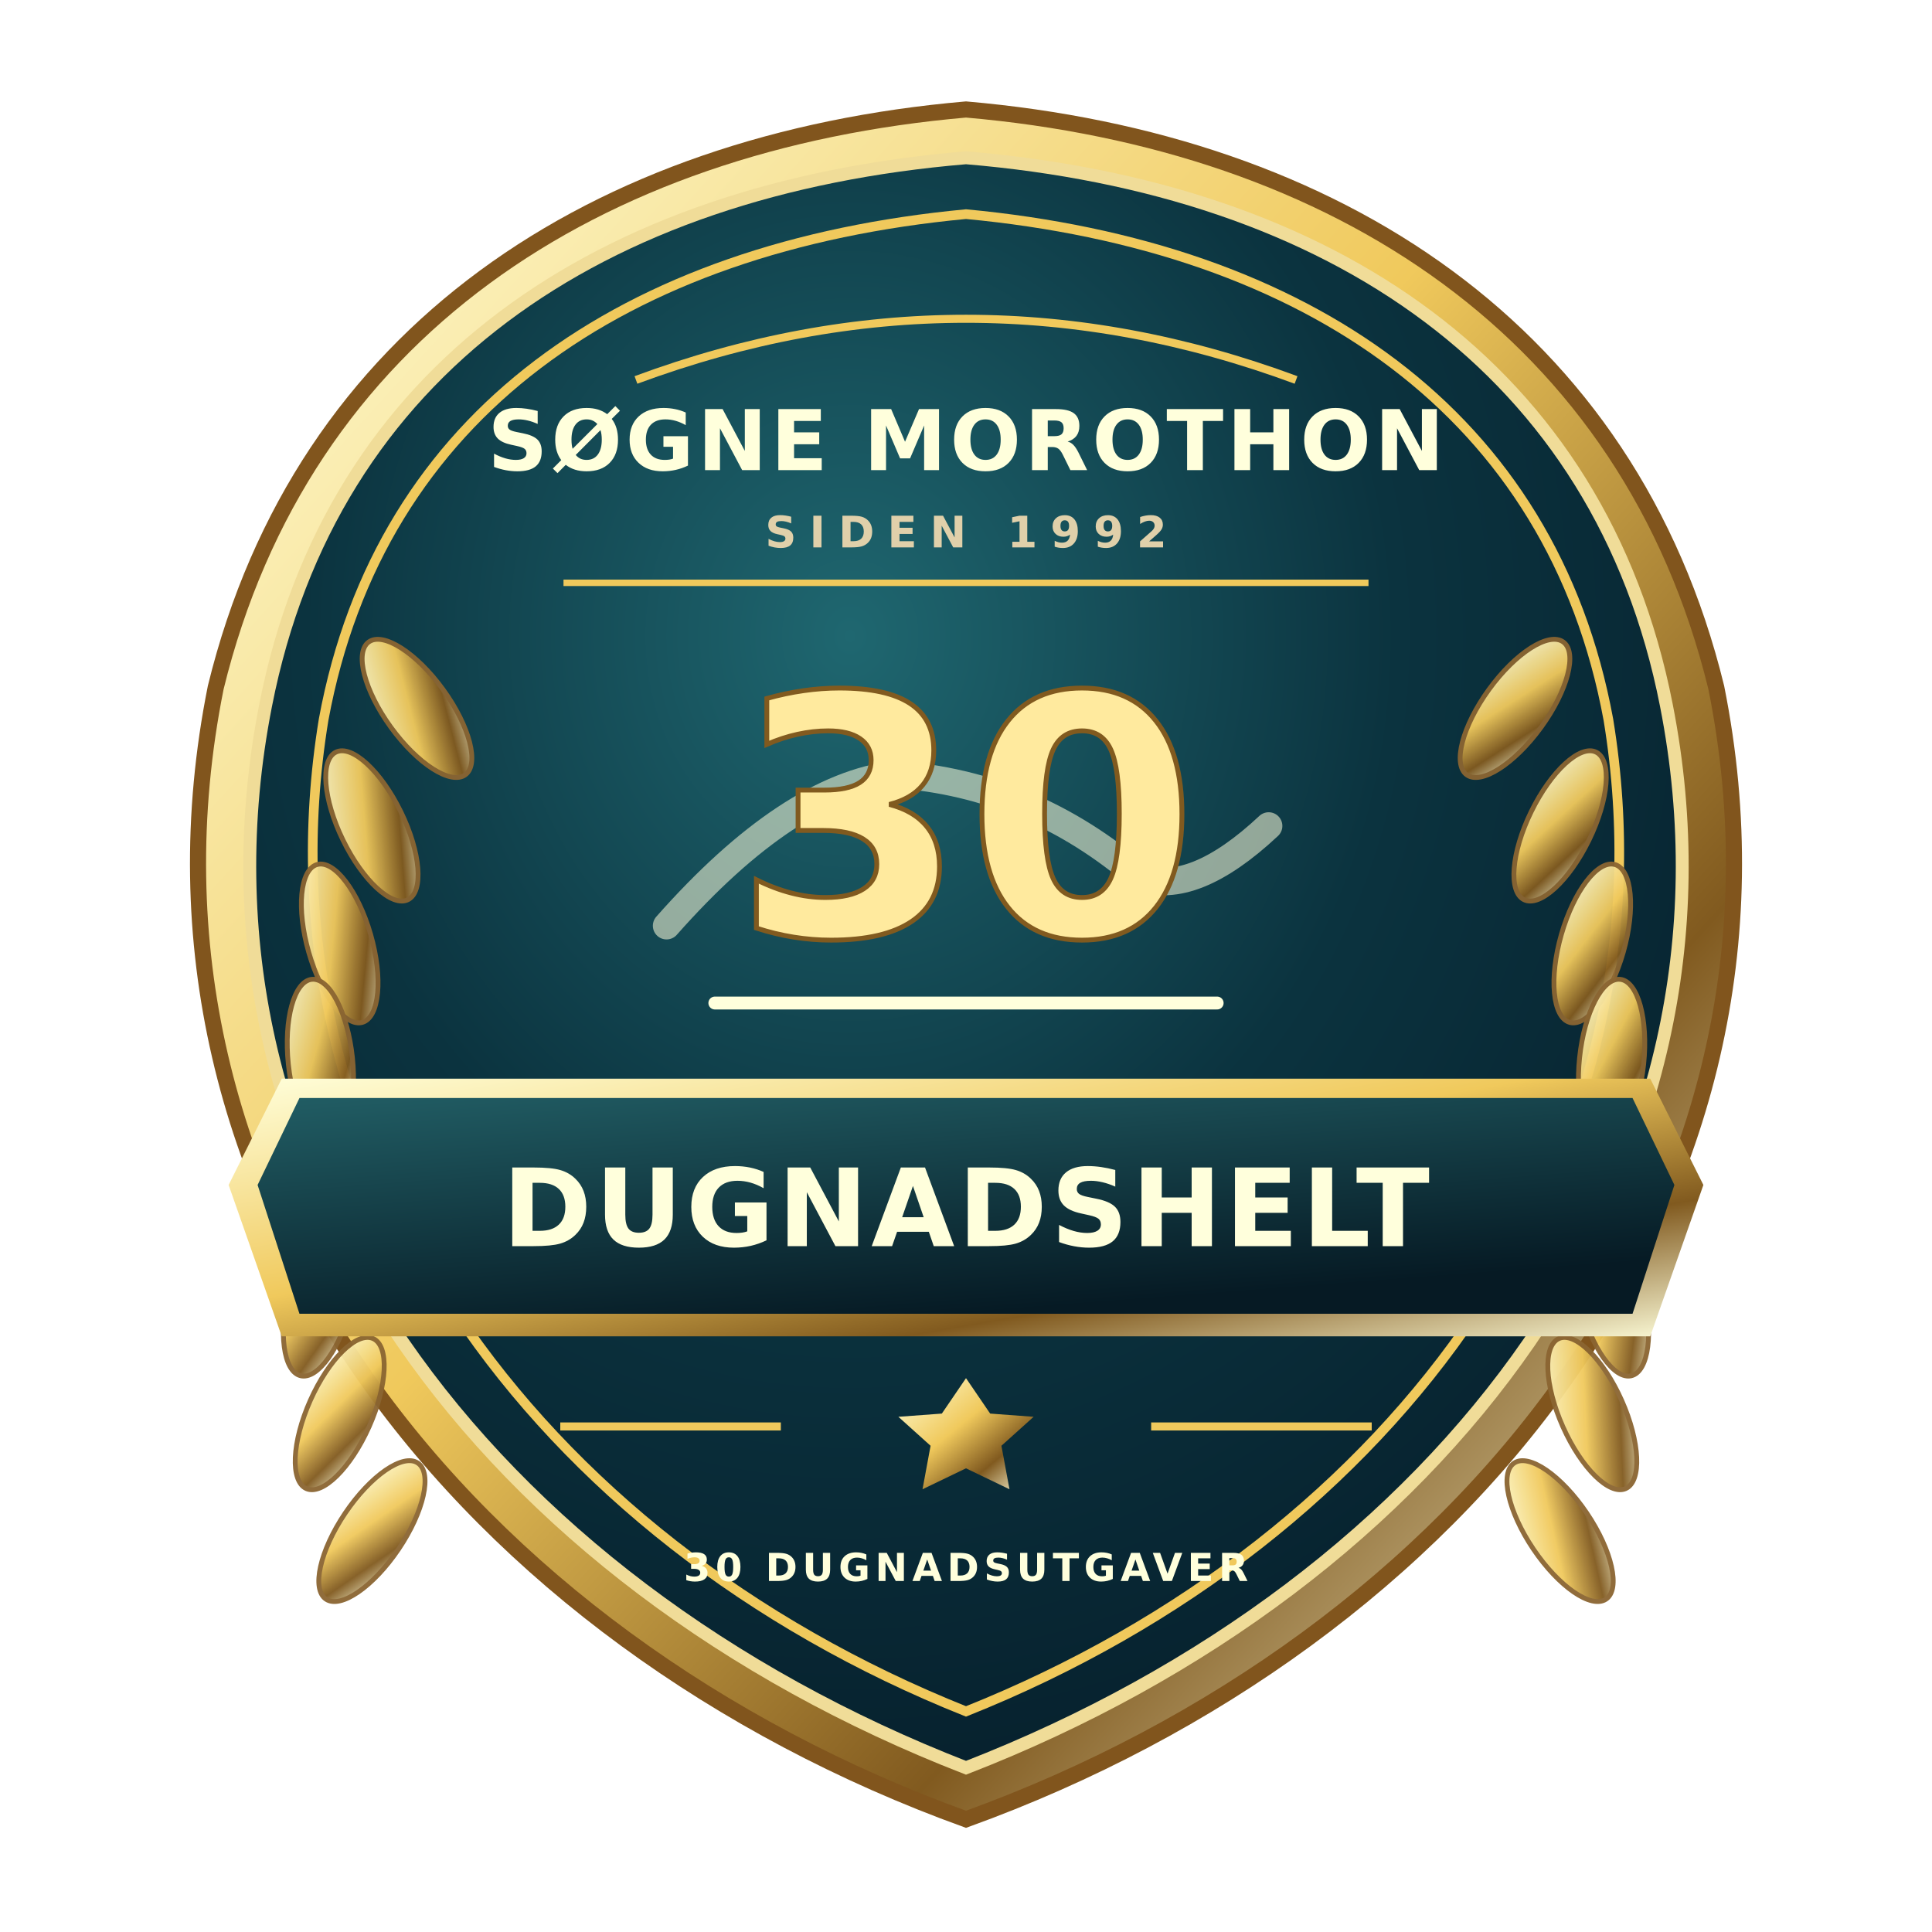
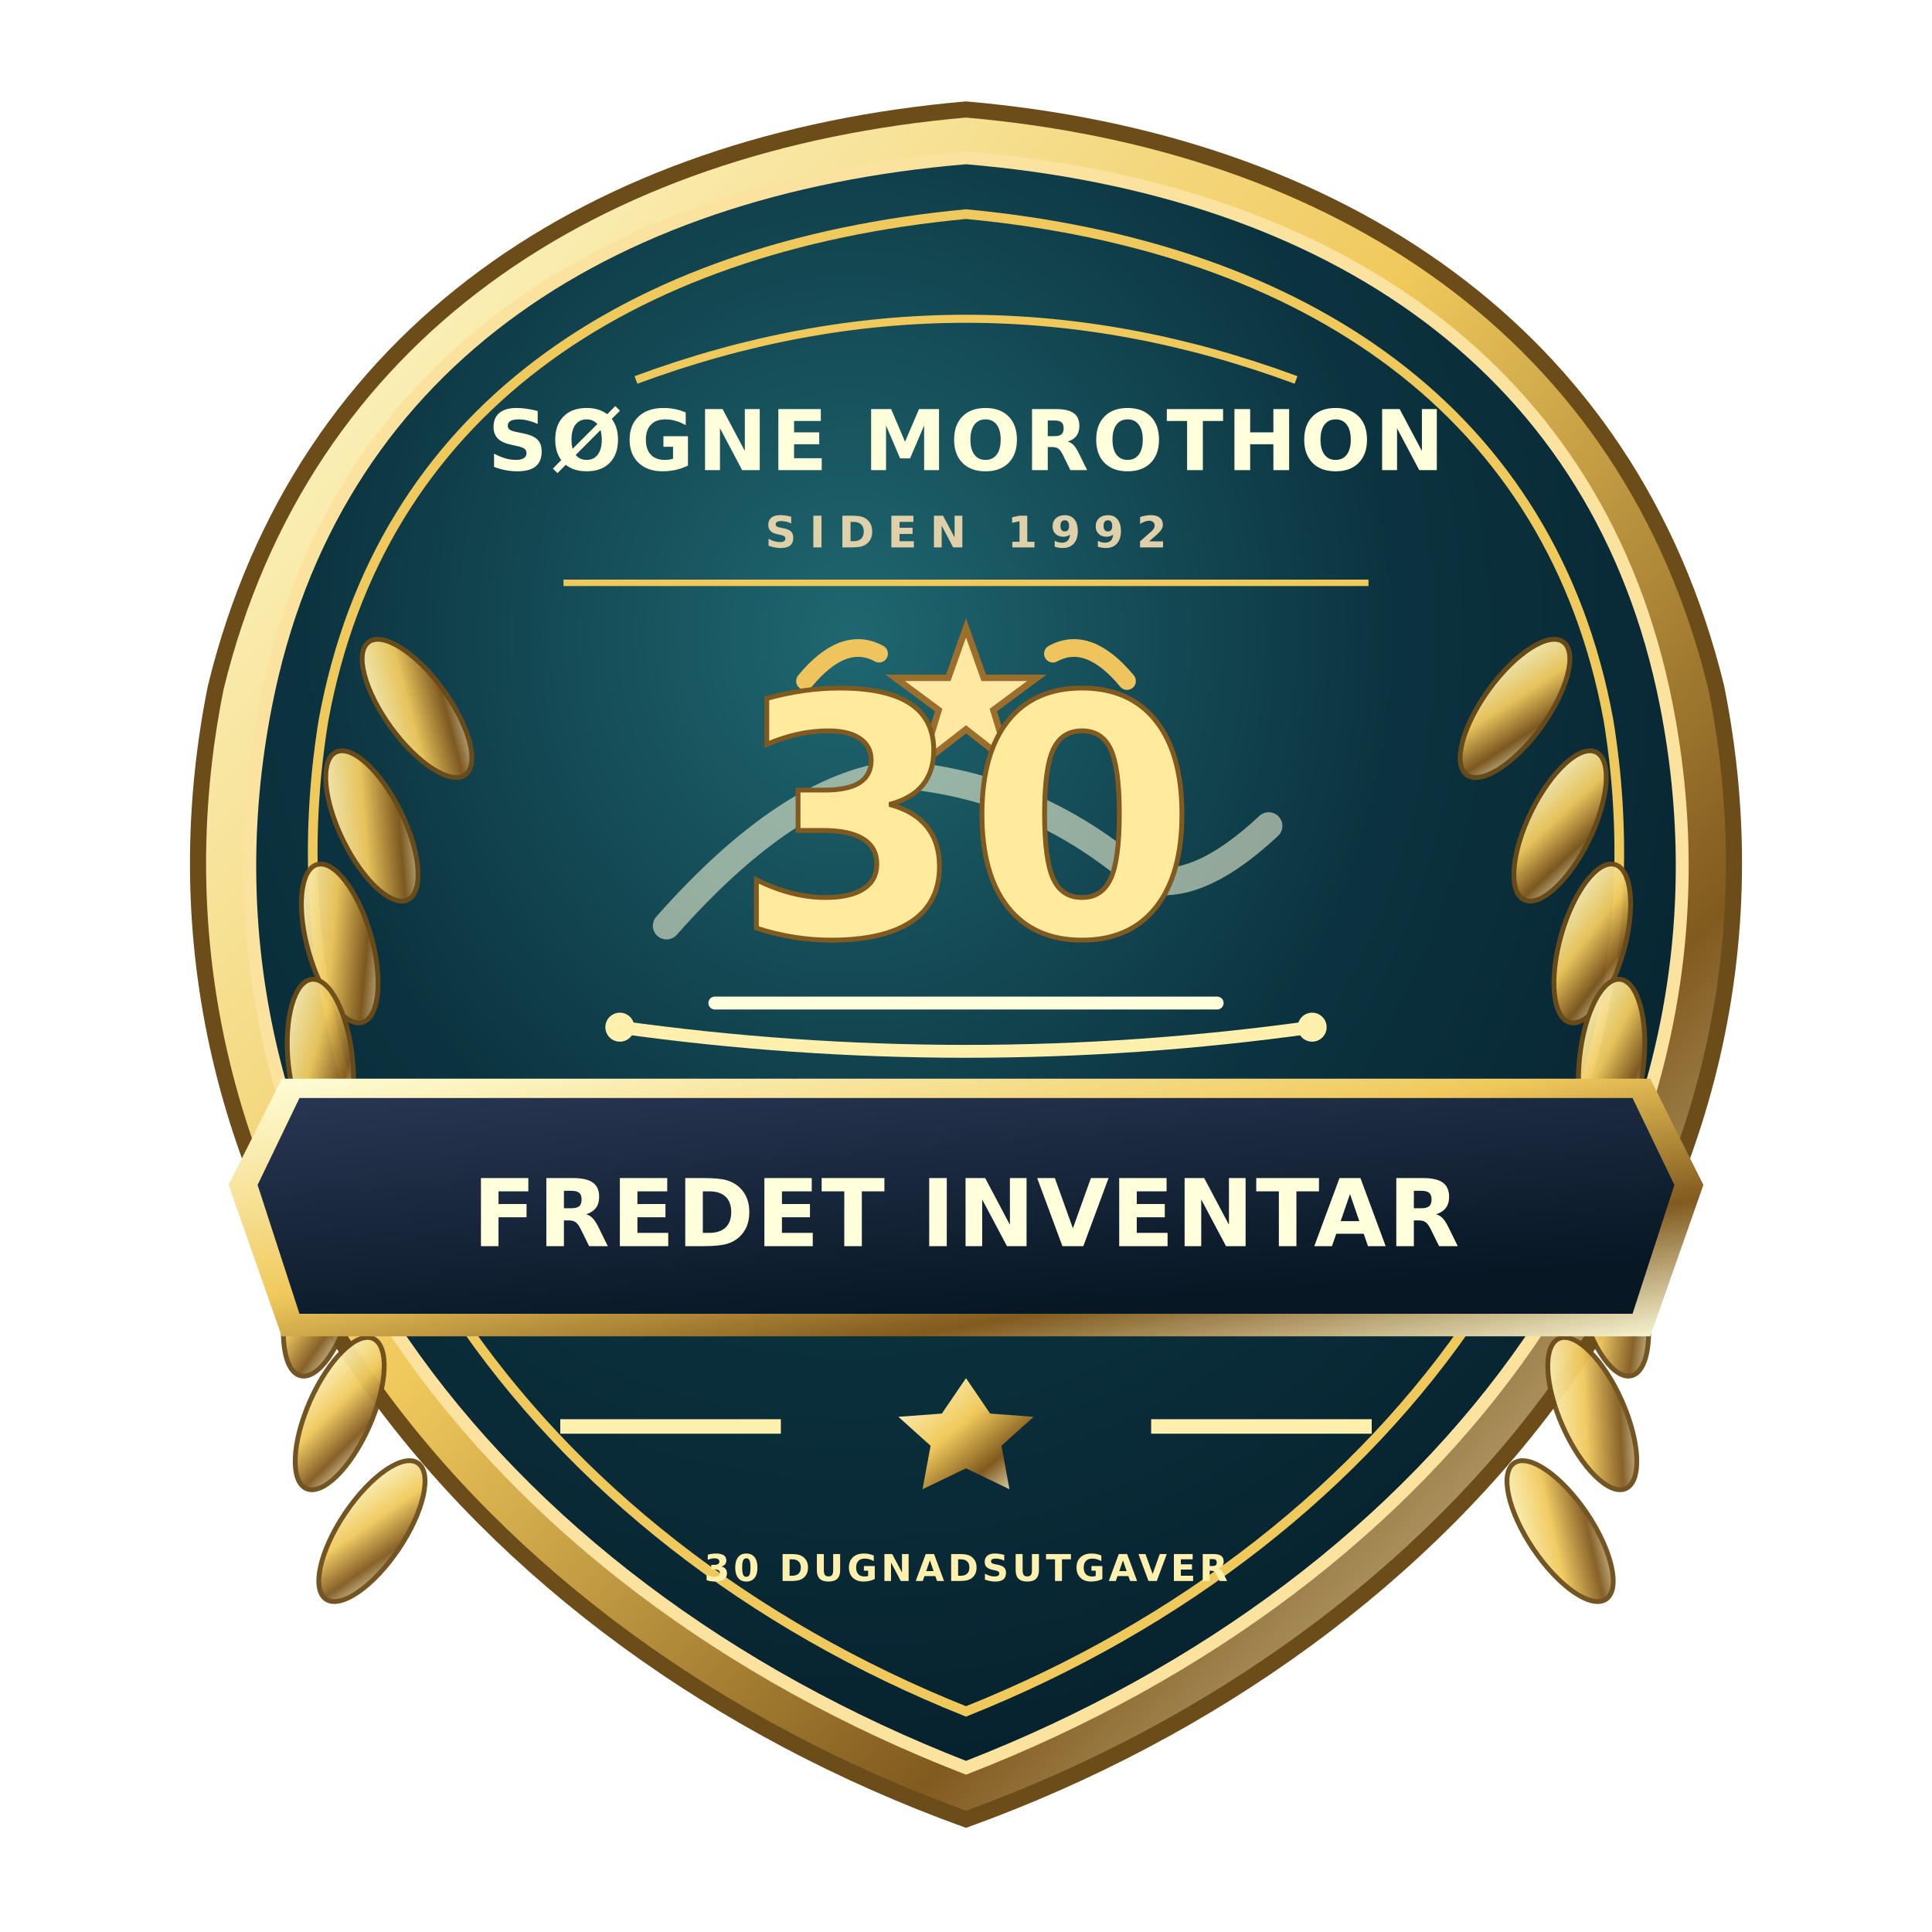
<svg xmlns="http://www.w3.org/2000/svg" width="2400" height="2400" viewBox="0 0 1200 1200">
  <defs>
    <linearGradient id="gold" x1="0" y1="0" x2="1" y2="1">
      <stop offset="0%" stop-color="#FFFFDC" />
      <stop offset="44%" stop-color="#F0C95C" />
      <stop offset="73%" stop-color="#815A1F" />
      <stop offset="100%" stop-color="#FFFFDC" />
    </linearGradient>
    <radialGradient id="teal" cx="42%" cy="30%" r="82%">
      <stop offset="0%" stop-color="#1F6770" />
      <stop offset="46%" stop-color="#0B333F" />
      <stop offset="100%" stop-color="#051B28" />
    </radialGradient>
    <linearGradient id="ribbon" x1="0" y1="0" x2="0.5" y2="1">
-       <stop offset="0%" stop-color="#215D64" />
-       <stop offset="100%" stop-color="#061A24" />
+       <stop offset="0%" stop-color="#293653" />
+       <stop offset="100%" stop-color="#071724" />
    </linearGradient>
  </defs>
-   <path d="M600 68 C830 88 1012 206 1066 427 C1130 746 907 1019 600 1130 C293 1019 70 746 134 427 C188 206 370 88 600 68Z" fill="url(#gold)" stroke="#81551D" stroke-width="10" />
-   <path d="M600 98 C827 117 994 229 1035 438 C1092 728 896 983 600 1098 C304 983 108 728 165 438 C206 229 373 117 600 98Z" fill="url(#teal)" stroke="#F0DC98" stroke-width="8" />
+   <path d="M600 68 C830 88 1012 206 1066 427 C1130 746 907 1019 600 1130 C293 1019 70 746 134 427 C188 206 370 88 600 68Z" fill="url(#gold)" stroke="#6C4C18" stroke-width="10" />
+   <path d="M600 98 C827 117 994 229 1035 438 C1092 728 896 983 600 1098 C304 983 108 728 165 438 C206 229 373 117 600 98Z" fill="url(#teal)" stroke="#FBE39F" stroke-width="8" />
  <path d="M600 133 C812 153 964 257 999 447 C1043 716 868 956 600 1063 C332 956 157 716 201 447 C236 257 388 153 600 133Z" fill="none" stroke="#F0C95C" stroke-width="6" />
-   <ellipse cx="259" cy="440" rx="20" ry="51" transform="rotate(-36 259 440)" fill="url(#gold)" stroke="#8A6531" stroke-width="3" opacity=".95" />
-   <ellipse cx="231" cy="513" rx="20" ry="51" transform="rotate(-26 231 513)" fill="url(#gold)" stroke="#8A6531" stroke-width="3" opacity=".95" />
-   <ellipse cx="211" cy="586" rx="20" ry="51" transform="rotate(-16 211 586)" fill="url(#gold)" stroke="#8A6531" stroke-width="3" opacity=".95" />
-   <ellipse cx="199" cy="659" rx="20" ry="51" transform="rotate(-6 199 659)" fill="url(#gold)" stroke="#8A6531" stroke-width="3" opacity=".95" />
-   <ellipse cx="195" cy="732" rx="20" ry="51" transform="rotate(4 195 732)" fill="url(#gold)" stroke="#8A6531" stroke-width="3" opacity=".95" />
-   <ellipse cx="199" cy="805" rx="20" ry="51" transform="rotate(14 199 805)" fill="url(#gold)" stroke="#8A6531" stroke-width="3" opacity=".95" />
-   <ellipse cx="211" cy="878" rx="20" ry="51" transform="rotate(24 211 878)" fill="url(#gold)" stroke="#8A6531" stroke-width="3" opacity=".95" />
-   <ellipse cx="231" cy="951" rx="20" ry="51" transform="rotate(34 231 951)" fill="url(#gold)" stroke="#8A6531" stroke-width="3" opacity=".95" />
-   <ellipse cx="941" cy="440" rx="20" ry="51" transform="rotate(36 941 440)" fill="url(#gold)" stroke="#8A6531" stroke-width="3" opacity=".95" />
-   <ellipse cx="969" cy="513" rx="20" ry="51" transform="rotate(26 969 513)" fill="url(#gold)" stroke="#8A6531" stroke-width="3" opacity=".95" />
-   <ellipse cx="989" cy="586" rx="20" ry="51" transform="rotate(16 989 586)" fill="url(#gold)" stroke="#8A6531" stroke-width="3" opacity=".95" />
-   <ellipse cx="1001" cy="659" rx="20" ry="51" transform="rotate(6 1001 659)" fill="url(#gold)" stroke="#8A6531" stroke-width="3" opacity=".95" />
-   <ellipse cx="1005" cy="732" rx="20" ry="51" transform="rotate(-4 1005 732)" fill="url(#gold)" stroke="#8A6531" stroke-width="3" opacity=".95" />
-   <ellipse cx="1001" cy="805" rx="20" ry="51" transform="rotate(-14 1001 805)" fill="url(#gold)" stroke="#8A6531" stroke-width="3" opacity=".95" />
-   <ellipse cx="989" cy="878" rx="20" ry="51" transform="rotate(-24 989 878)" fill="url(#gold)" stroke="#8A6531" stroke-width="3" opacity=".95" />
-   <ellipse cx="969" cy="951" rx="20" ry="51" transform="rotate(-34 969 951)" fill="url(#gold)" stroke="#8A6531" stroke-width="3" opacity=".95" />
+   <ellipse cx="259" cy="440" rx="20" ry="51" transform="rotate(-36 259 440)" fill="url(#gold)" stroke="#6C4C18" stroke-width="3" opacity=".95" />
+   <ellipse cx="231" cy="513" rx="20" ry="51" transform="rotate(-26 231 513)" fill="url(#gold)" stroke="#6C4C18" stroke-width="3" opacity=".95" />
+   <ellipse cx="211" cy="586" rx="20" ry="51" transform="rotate(-16 211 586)" fill="url(#gold)" stroke="#6C4C18" stroke-width="3" opacity=".95" />
+   <ellipse cx="199" cy="659" rx="20" ry="51" transform="rotate(-6 199 659)" fill="url(#gold)" stroke="#6C4C18" stroke-width="3" opacity=".95" />
+   <ellipse cx="195" cy="732" rx="20" ry="51" transform="rotate(4 195 732)" fill="url(#gold)" stroke="#6C4C18" stroke-width="3" opacity=".95" />
+   <ellipse cx="199" cy="805" rx="20" ry="51" transform="rotate(14 199 805)" fill="url(#gold)" stroke="#6C4C18" stroke-width="3" opacity=".95" />
+   <ellipse cx="211" cy="878" rx="20" ry="51" transform="rotate(24 211 878)" fill="url(#gold)" stroke="#6C4C18" stroke-width="3" opacity=".95" />
+   <ellipse cx="231" cy="951" rx="20" ry="51" transform="rotate(34 231 951)" fill="url(#gold)" stroke="#6C4C18" stroke-width="3" opacity=".95" />
+   <ellipse cx="941" cy="440" rx="20" ry="51" transform="rotate(36 941 440)" fill="url(#gold)" stroke="#6C4C18" stroke-width="3" opacity=".95" />
+   <ellipse cx="969" cy="513" rx="20" ry="51" transform="rotate(26 969 513)" fill="url(#gold)" stroke="#6C4C18" stroke-width="3" opacity=".95" />
+   <ellipse cx="989" cy="586" rx="20" ry="51" transform="rotate(16 989 586)" fill="url(#gold)" stroke="#6C4C18" stroke-width="3" opacity=".95" />
+   <ellipse cx="1001" cy="659" rx="20" ry="51" transform="rotate(6 1001 659)" fill="url(#gold)" stroke="#6C4C18" stroke-width="3" opacity=".95" />
+   <ellipse cx="1005" cy="732" rx="20" ry="51" transform="rotate(-4 1005 732)" fill="url(#gold)" stroke="#6C4C18" stroke-width="3" opacity=".95" />
+   <ellipse cx="1001" cy="805" rx="20" ry="51" transform="rotate(-14 1001 805)" fill="url(#gold)" stroke="#6C4C18" stroke-width="3" opacity=".95" />
+   <ellipse cx="989" cy="878" rx="20" ry="51" transform="rotate(-24 989 878)" fill="url(#gold)" stroke="#6C4C18" stroke-width="3" opacity=".95" />
+   <ellipse cx="969" cy="951" rx="20" ry="51" transform="rotate(-34 969 951)" fill="url(#gold)" stroke="#6C4C18" stroke-width="3" opacity=".95" />
  <path d="M395 236 Q600 160 805 236" stroke="#F0C95C" stroke-width="5" fill="none" />
  <text x="600" y="292" text-anchor="middle" font-family="DejaVu Sans" font-size="52" font-weight="900" letter-spacing="2" fill="#FFFFDC">SØGNE MOROTHON</text>
  <text x="600" y="340" text-anchor="middle" font-family="DejaVu Sans" font-size="27" font-weight="bold" letter-spacing="8" fill="#E0D0AA">SIDEN 1992</text>
  <path d="M350 362 H850" stroke="#F0C95C" stroke-width="4" />
+   <path d="M600 390 L611 421 L644 421 L617 441 L627 474 L600 453 L573 474 L583 441 L556 421 L589 421 Z" fill="#FFE8A1" stroke="#9C6E2C" stroke-width="4" />
+   <path d="M500 423 Q524 394 546 406 M654 406 Q676 394 700 423" fill="none" stroke="#F0C45D" stroke-width="11" stroke-linecap="round" />
  <g transform="translate(600 505)">
    <path d="M-186 70 Q-110 -16 -44 -24 Q41 -18 108 40 Q141 52 188 8" fill="none" stroke="#FFFFDC" stroke-width="17" stroke-linecap="round" opacity=".55" />
    <text x="0" y="76" text-anchor="middle" font-family="DejaVu Sans" font-size="207" font-weight="900" fill="#FFEA9E" stroke="#815A1F" stroke-width="3">30</text>
    <path d="M-156 118 H156" stroke="#FFFFDC" stroke-width="8" stroke-linecap="round" />
  </g>
+   <path d="M385 638 Q600 668 815 638" fill="none" stroke="#FFF1AD" stroke-width="8" />
+   <circle cx="385" cy="638" r="9" fill="#FFF1AD" />
+   <circle cx="815" cy="638" r="9" fill="#FFF1AD" />
  <path d="M175 670 L1025 670 L1058 736 L1025 830 L175 830 L142 736Z" fill="url(#gold)" />
  <path d="M186 682 L1014 682 L1040 736 L1014 816 L186 816 L160 736Z" fill="url(#ribbon)" />
-   <text x="600" y="774" text-anchor="middle" font-family="DejaVu Sans" font-size="67" font-weight="900" letter-spacing="2" fill="#FFFFDC">DUGNADSHELT</text>
-   <path d="M348 886 H485 M715 886 H852" stroke="#F0C95C" stroke-width="5" />
+   <text x="600" y="774" text-anchor="middle" font-family="DejaVu Sans" font-size="58" font-weight="900" letter-spacing="1" fill="#FFFFDC">FREDET INVENTAR</text>
+   <path d="M348 886 H485 M715 886 H852" stroke="#FFF1AD" stroke-width="9" />
  <polygon points="600,856 615,878 642,880 622,898 627,925 600,912 573,925 578,898 558,880 585,878" fill="url(#gold)" />
-   <text x="600" y="982" text-anchor="middle" font-family="DejaVu Sans" font-size="24" letter-spacing="3" font-weight="bold" fill="#FFFFDC">30 DUGNADSUTGAVER</text>
+   <text x="600" y="982" text-anchor="middle" font-family="DejaVu Sans" font-size="23" letter-spacing="2.2" font-weight="bold" fill="#FFF1AD">30 DUGNADSUTGAVER</text>
</svg>
